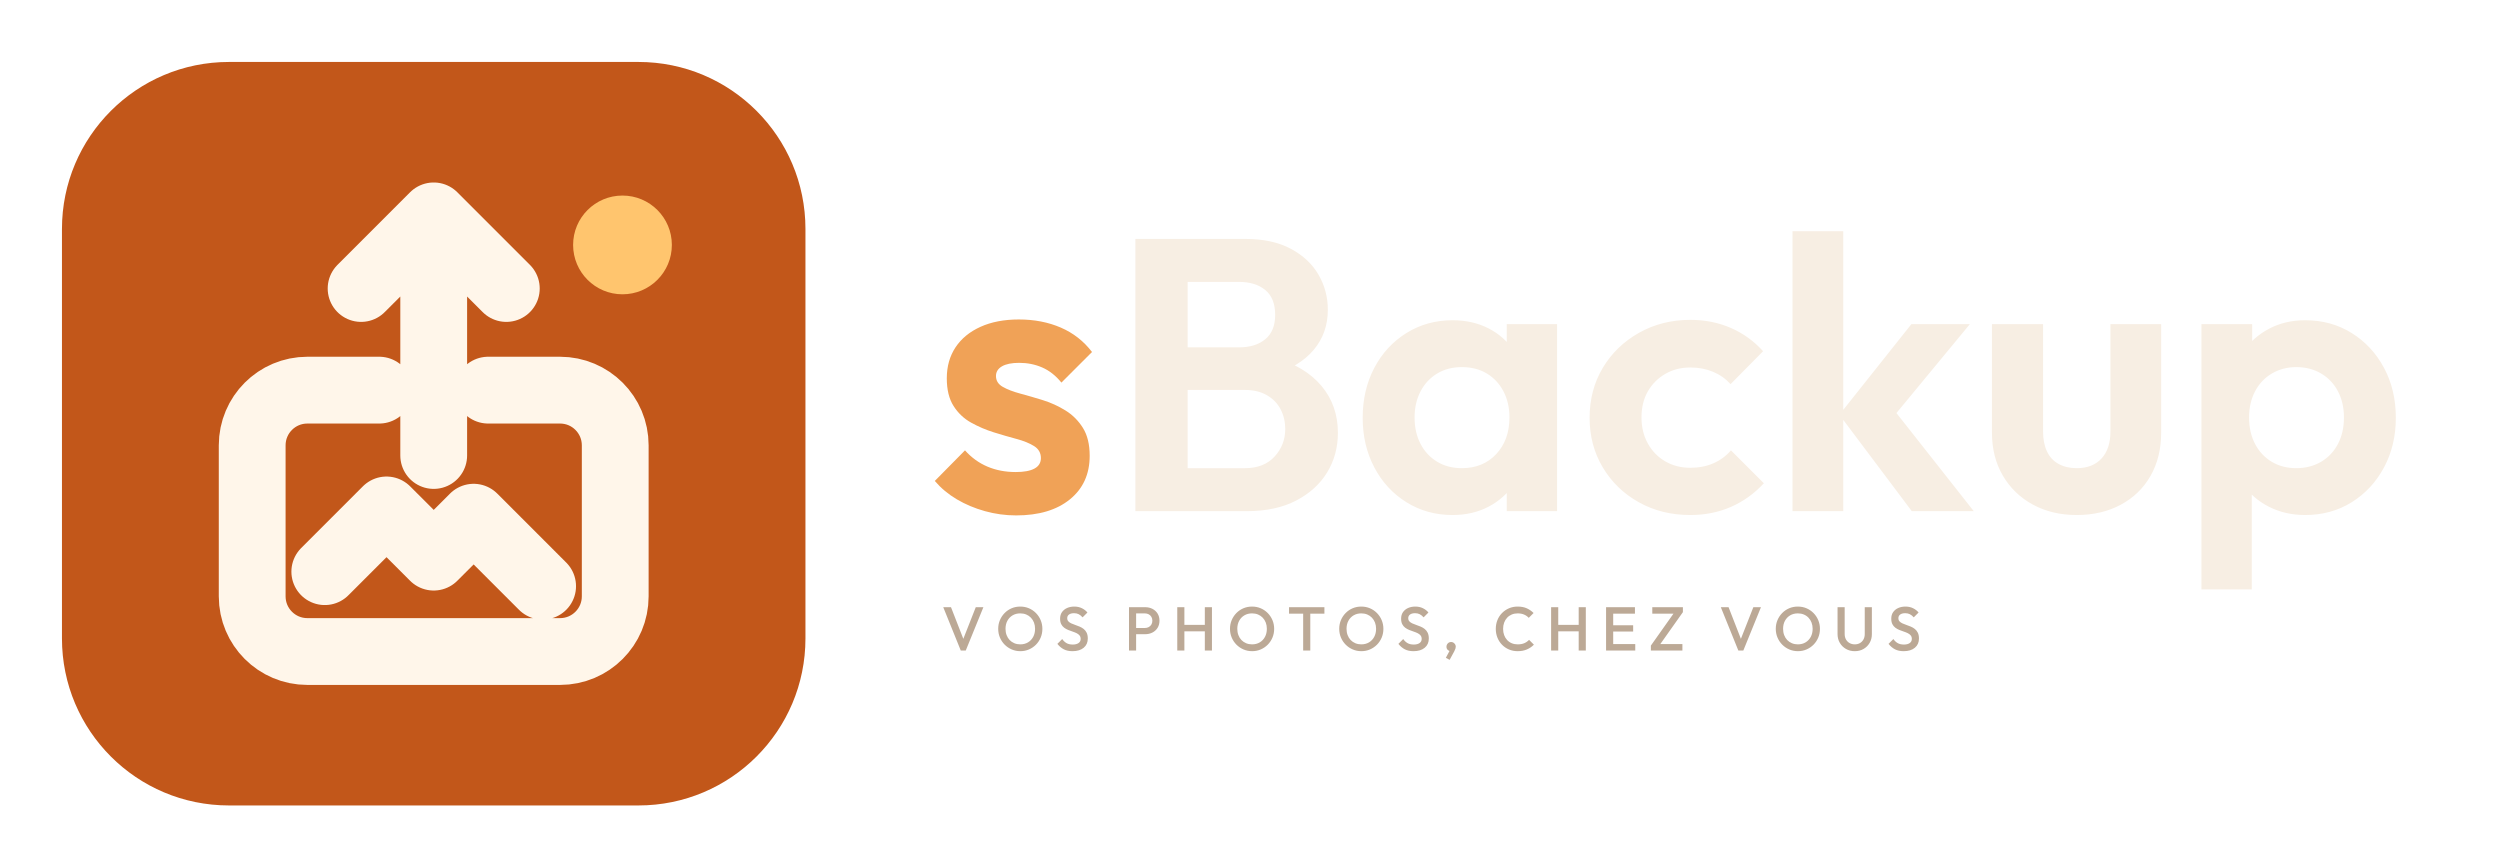
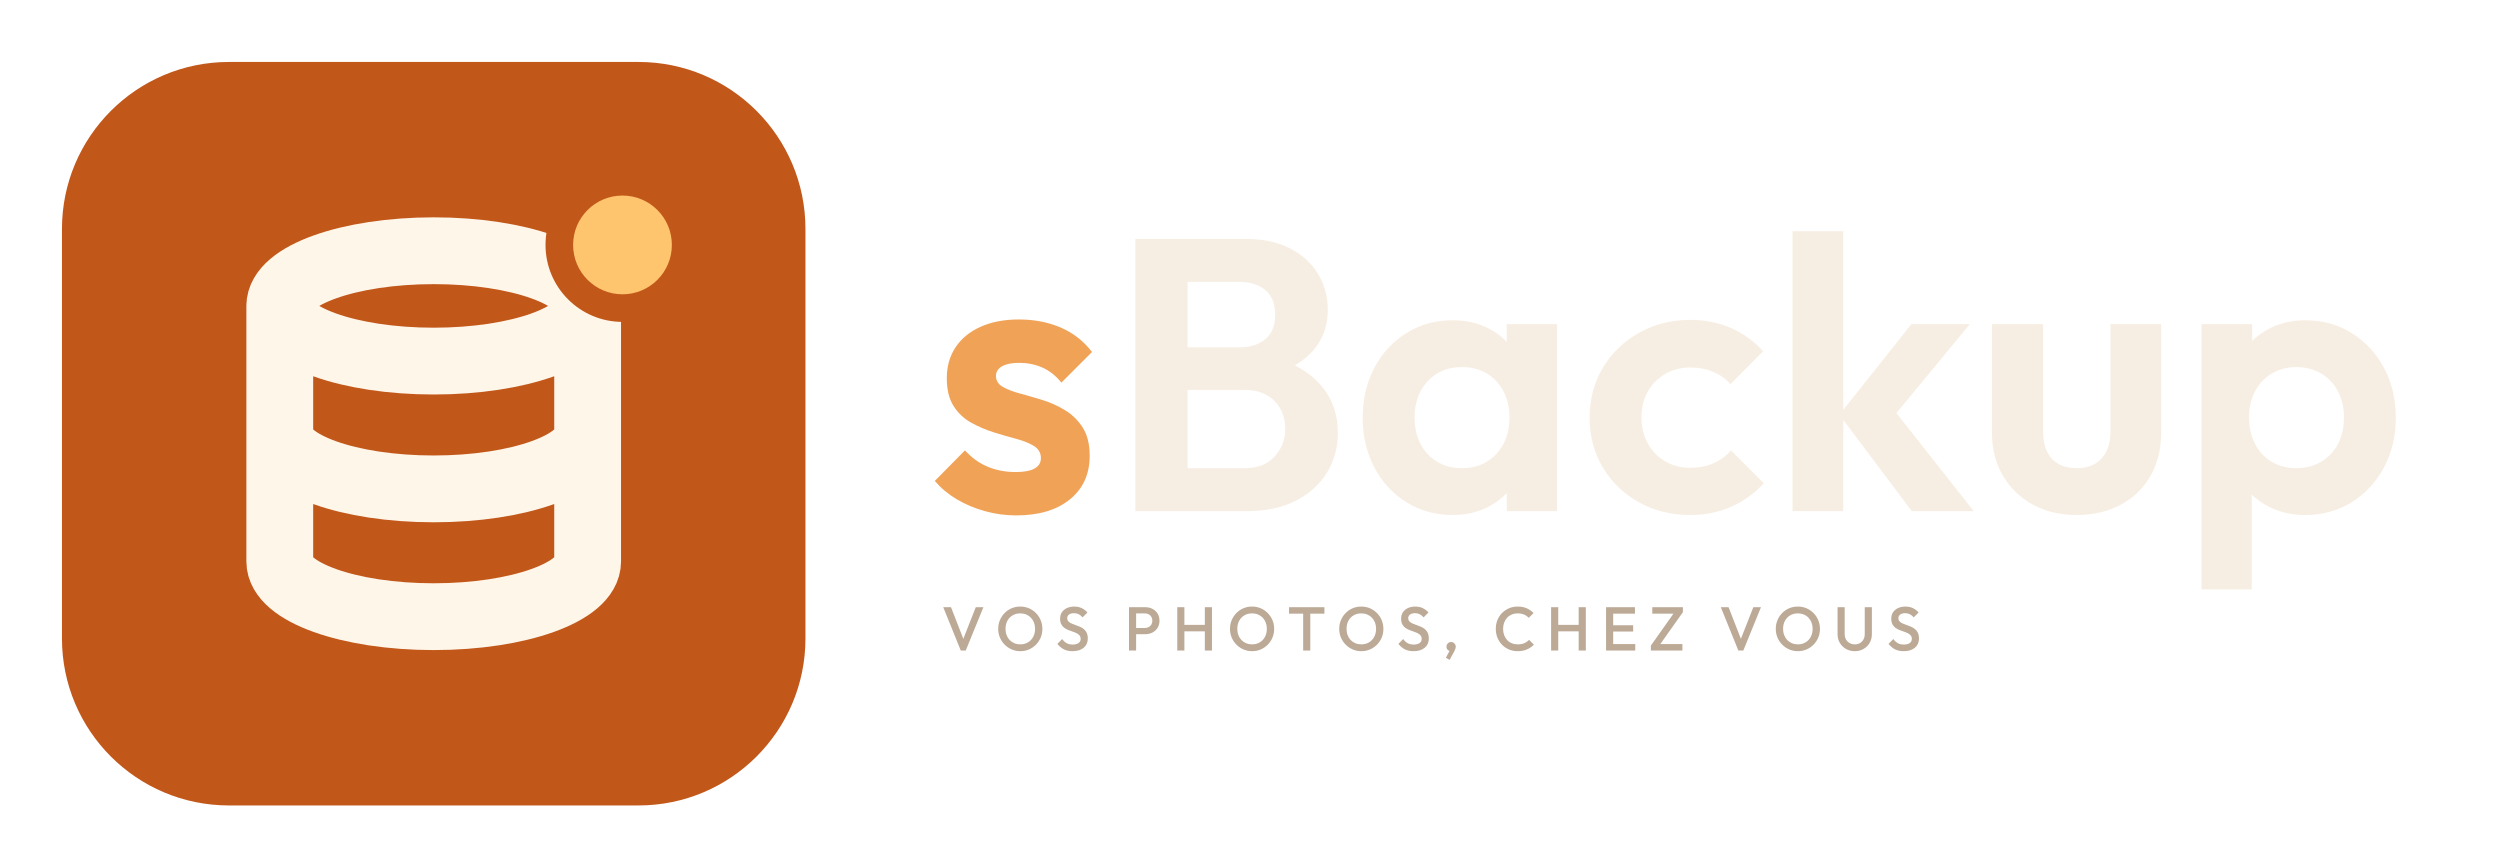
<svg xmlns="http://www.w3.org/2000/svg" viewBox="0 0 1614 560" width="1614" height="560">
  <svg x="40" y="40" width="480" height="480" viewBox="0 0 1024 1024">
    <rect width="1024" height="1024" rx="230" fill="#C2571A" />
-     <path d="M437 452 H338 A76 76 0 0 0 262 528 V736 A76 76 0 0 0 338 812 H686 A76 76 0 0 0 762 736 V528 A76 76 0 0 0 686 452 H587 M362 702 L447 617 L512 682 L567 627 L662 722 M512 542 V212 M412 312 L512 212 L612 312" fill="none" stroke="#FFF6EA" stroke-width="92" stroke-linecap="round" stroke-linejoin="round" />
+     <path d="M300 336 A212 76 0 1 0 724 336 A212 76 0 1 0 300 336 M300 336 V688 A212 76 0 0 0 724 688 V336 M300 512 A212 76 0 0 0 724 512" fill="none" stroke="#FFF6EA" stroke-width="92" stroke-linecap="round" stroke-linejoin="round" />
    <circle cx="772" cy="252" r="106" fill="#C2571A" />
    <circle cx="772" cy="252" r="68" fill="#FFC56E" />
  </svg>
  <path d="M656.0 332.75Q645.75 332.75 635.875 330.0Q626.0 327.25 617.75 322.375Q609.5 317.5 603.5 310.5L623.0 290.75Q629.25 297.75 637.5 301.25Q645.75 304.75 655.75 304.75Q663.75 304.75 667.875 302.5Q672.0 300.25 672.0 295.75Q672.0 290.75 667.625 288.0Q663.25 285.25 656.25 283.375Q649.25 281.5 641.625 279.125Q634.0 276.75 627.0 272.875Q620.0 269.0 615.625 262.125Q611.25 255.25 611.25 244.25Q611.25 232.75 616.875 224.25Q622.5 215.75 633.0 211.0Q643.5 206.25 657.75 206.25Q672.75 206.25 684.875 211.5Q697.0 216.75 705.0 227.25L685.25 247.0Q679.75 240.25 672.875 237.25Q666.0 234.25 658.0 234.25Q650.75 234.25 646.875 236.5Q643.0 238.75 643.0 242.75Q643.0 247.25 647.375 249.75Q651.75 252.25 658.75 254.125Q665.75 256.0 673.375 258.375Q681.0 260.75 687.875 265.0Q694.75 269.25 699.125 276.25Q703.5 283.25 703.5 294.25Q703.5 312.0 690.75 322.375Q678.0 332.75 656.0 332.75Z" fill="#F0A257" />
  <path d="M758.0 330.0V302.25H803.75Q816.0 302.25 822.875 294.75Q829.75 287.25 829.75 277.0Q829.75 270.0 826.75 264.25Q823.75 258.5 817.875 255.125Q812.0 251.75 803.75 251.75H758.0V224.25H800.0Q810.5 224.25 816.875 219.0Q823.25 213.75 823.25 203.25Q823.25 192.5 816.875 187.25Q810.5 182.0 800.0 182.0H758.0V154.25H804.0Q821.5 154.25 833.375 160.625Q845.25 167.0 851.25 177.375Q857.25 187.75 857.25 200.0Q857.25 215.0 848.125 225.875Q839.0 236.75 821.5 242.0L823.0 231.0Q842.5 236.5 853.125 249.125Q863.75 261.75 863.75 279.5Q863.75 293.5 856.875 304.875Q850.0 316.25 836.875 323.125Q823.75 330.0 805.0 330.0ZM733.0 330.0V154.25H766.75V330.0ZM937.75 332.5Q921.25 332.5 908.0 324.25Q894.75 316.0 887.25 301.75Q879.75 287.5 879.75 269.75Q879.75 251.75 887.25 237.5Q894.75 223.25 908.0 215.0Q921.25 206.75 937.75 206.75Q950.75 206.75 961.0 212.0Q971.25 217.25 977.375 226.625Q983.5 236.0 984.0 247.75V291.25Q983.5 303.25 977.375 312.5Q971.25 321.75 961.0 327.125Q950.75 332.5 937.75 332.5ZM943.75 302.25Q957.5 302.25 966.0 293.125Q974.5 284.0 974.5 269.5Q974.5 260.0 970.625 252.625Q966.75 245.25 959.875 241.125Q953.0 237.0 943.75 237.0Q934.75 237.0 927.875 241.125Q921.0 245.25 917.125 252.625Q913.25 260.0 913.25 269.5Q913.25 279.25 917.125 286.625Q921.0 294.0 927.875 298.125Q934.75 302.25 943.75 302.25ZM972.75 330.0V297.5L978.0 268.0L972.75 239.0V209.25H1005.25V330.0ZM1091.25 332.5Q1072.75 332.5 1058.0 324.25Q1043.25 316.0 1034.75 301.75Q1026.25 287.5 1026.25 269.75Q1026.25 251.75 1034.75 237.5Q1043.25 223.25 1058.125 214.875Q1073.0 206.5 1091.25 206.5Q1105.5 206.5 1117.5 211.75Q1129.5 217.0 1138.25 226.75L1117.25 248.0Q1112.5 242.75 1105.875 240.0Q1099.25 237.25 1091.25 237.25Q1082.25 237.25 1075.125 241.375Q1068.0 245.5 1063.875 252.625Q1059.75 259.75 1059.75 269.5Q1059.75 279.0 1063.875 286.375Q1068.0 293.75 1075.125 297.875Q1082.25 302.0 1091.25 302.0Q1099.5 302.0 1106.125 299.125Q1112.75 296.25 1117.5 290.75L1138.75 312.0Q1129.5 322.0 1117.5 327.25Q1105.5 332.5 1091.25 332.5ZM1234.25 330.0 1187.5 267.75 1234.0 209.25H1271.75L1217.25 275.25L1218.5 259.25L1274.25 330.0ZM1157.25 330.0V149.25H1190.0V330.0ZM1340.75 332.5Q1324.75 332.5 1312.375 325.75Q1300.0 319.0 1293.0 307.0Q1286.0 295.0 1286.0 279.25V209.25H1319.0V278.5Q1319.0 286.0 1321.5 291.375Q1324.0 296.75 1329.0 299.5Q1334.0 302.25 1340.75 302.25Q1351.0 302.25 1356.75 296.0Q1362.5 289.75 1362.5 278.5V209.25H1395.25V279.25Q1395.25 295.25 1388.375 307.25Q1381.5 319.25 1369.125 325.875Q1356.75 332.5 1340.75 332.5ZM1488.25 332.5Q1475.25 332.5 1464.75 327.125Q1454.25 321.75 1448.0 312.5Q1441.75 303.25 1441.25 291.25V248.5Q1441.75 236.5 1448.125 227.125Q1454.5 217.75 1464.875 212.25Q1475.25 206.75 1488.25 206.75Q1505.0 206.75 1518.25 215.0Q1531.5 223.25 1539.125 237.5Q1546.75 251.75 1546.75 269.75Q1546.75 287.5 1539.125 301.75Q1531.5 316.0 1518.25 324.25Q1505.0 332.5 1488.25 332.5ZM1421.25 380.5V209.25H1454.0V241.0L1448.5 270.25L1453.75 299.5V380.5ZM1482.5 302.25Q1491.5 302.25 1498.5 298.125Q1505.5 294.0 1509.375 286.625Q1513.25 279.25 1513.25 269.5Q1513.25 260.0 1509.375 252.625Q1505.5 245.25 1498.5 241.125Q1491.5 237.0 1482.5 237.0Q1473.75 237.0 1466.75 241.125Q1459.75 245.25 1455.875 252.625Q1452.0 260.0 1452.0 269.5Q1452.0 279.25 1455.875 286.625Q1459.75 294.0 1466.625 298.125Q1473.5 302.25 1482.5 302.25Z" fill="#F7EEE3" />
  <path d="M620.28 420.0 608.96 392.0H613.96L622.8 414.68H621.04L629.96 392.0H634.88L623.48 420.0ZM658.76 420.4Q655.76 420.4 653.16 419.28Q650.56 418.16 648.6 416.18Q646.64 414.2 645.54 411.58Q644.44 408.96 644.44 405.96Q644.44 402.96 645.54 400.36Q646.64 397.76 648.58 395.78Q650.52 393.8 653.1 392.7Q655.68 391.6 658.68 391.6Q661.68 391.6 664.26 392.7Q666.84 393.8 668.8 395.78Q670.76 397.76 671.86 400.38Q672.96 403.0 672.96 406.0Q672.96 409.0 671.86 411.62Q670.76 414.24 668.82 416.2Q666.88 418.16 664.3 419.28Q661.72 420.4 658.76 420.4ZM658.68 416.0Q661.52 416.0 663.66 414.72Q665.8 413.44 667.02 411.18Q668.24 408.92 668.24 405.96Q668.24 403.76 667.54 401.94Q666.84 400.12 665.56 398.78Q664.28 397.44 662.54 396.72Q660.8 396.0 658.68 396.0Q655.88 396.0 653.74 397.26Q651.6 398.52 650.38 400.76Q649.16 403.0 649.16 405.96Q649.16 408.16 649.86 410.02Q650.56 411.88 651.82 413.2Q653.08 414.52 654.84 415.26Q656.6 416.0 658.68 416.0ZM692.44 420.4Q689.12 420.4 686.8 419.2Q684.48 418.0 682.64 415.68L685.76 412.56Q686.92 414.24 688.52 415.18Q690.12 416.12 692.6 416.12Q694.92 416.12 696.3 415.16Q697.68 414.2 697.68 412.52Q697.68 411.12 696.96 410.24Q696.24 409.36 695.06 408.78Q693.88 408.2 692.46 407.74Q691.04 407.28 689.62 406.7Q688.2 406.12 687.02 405.24Q685.84 404.36 685.12 402.96Q684.4 401.56 684.4 399.4Q684.4 396.92 685.62 395.18Q686.84 393.44 688.92 392.52Q691.0 391.6 693.56 391.6Q696.32 391.6 698.5 392.68Q700.68 393.76 702.04 395.44L698.92 398.56Q697.72 397.2 696.42 396.54Q695.12 395.88 693.44 395.88Q691.36 395.88 690.18 396.72Q689.0 397.56 689.0 399.08Q689.0 400.36 689.72 401.14Q690.44 401.92 691.62 402.46Q692.8 403.0 694.22 403.48Q695.64 403.96 697.06 404.56Q698.48 405.16 699.66 406.1Q700.84 407.04 701.56 408.52Q702.28 410.0 702.28 412.24Q702.28 416.0 699.62 418.2Q696.96 420.4 692.44 420.4ZM732.04 409.44V405.44H739.04Q740.48 405.44 741.58 404.86Q742.68 404.28 743.32 403.22Q743.96 402.16 743.96 400.72Q743.96 399.28 743.32 398.22Q742.68 397.16 741.58 396.58Q740.48 396.0 739.04 396.0H732.04V392.0H739.28Q741.92 392.0 744.02 393.08Q746.12 394.16 747.34 396.12Q748.56 398.08 748.56 400.72Q748.56 403.36 747.34 405.32Q746.12 407.28 744.02 408.36Q741.92 409.44 739.28 409.44ZM728.88 420.0V392.0H733.48V420.0ZM760.04 420.0V392.0H764.64V420.0ZM777.84 420.0V392.0H782.44V420.0ZM763.2 407.6V403.4H778.84V407.6ZM808.4 420.4Q805.4 420.4 802.8 419.28Q800.2 418.16 798.24 416.18Q796.28 414.2 795.18 411.58Q794.08 408.96 794.08 405.96Q794.08 402.96 795.18 400.36Q796.28 397.76 798.22 395.78Q800.16 393.8 802.74 392.7Q805.32 391.6 808.32 391.6Q811.32 391.6 813.9 392.7Q816.48 393.8 818.44 395.78Q820.4 397.76 821.5 400.38Q822.6 403.0 822.6 406.0Q822.6 409.0 821.5 411.62Q820.4 414.24 818.46 416.2Q816.52 418.16 813.94 419.28Q811.36 420.4 808.4 420.4ZM808.32 416.0Q811.16 416.0 813.3 414.72Q815.44 413.44 816.66 411.18Q817.88 408.92 817.88 405.96Q817.88 403.76 817.18 401.94Q816.48 400.12 815.2 398.78Q813.92 397.44 812.18 396.72Q810.44 396.0 808.32 396.0Q805.52 396.0 803.38 397.26Q801.24 398.52 800.02 400.76Q798.8 403.0 798.8 405.96Q798.8 408.16 799.5 410.02Q800.2 411.88 801.46 413.2Q802.72 414.52 804.48 415.26Q806.24 416.0 808.32 416.0ZM841.32 420.0V392.8H845.92V420.0ZM832.2 396.2V392.0H855.04V396.2ZM878.92 420.4Q875.92 420.4 873.32 419.28Q870.72 418.16 868.76 416.18Q866.8 414.2 865.7 411.58Q864.6 408.96 864.6 405.96Q864.6 402.96 865.7 400.36Q866.8 397.76 868.74 395.78Q870.68 393.8 873.26 392.7Q875.84 391.6 878.84 391.6Q881.84 391.6 884.42 392.7Q887.0 393.8 888.96 395.78Q890.92 397.76 892.02 400.38Q893.12 403.0 893.12 406.0Q893.12 409.0 892.02 411.62Q890.92 414.24 888.98 416.2Q887.04 418.16 884.46 419.28Q881.88 420.4 878.92 420.4ZM878.84 416.0Q881.68 416.0 883.82 414.72Q885.96 413.44 887.18 411.18Q888.4 408.92 888.4 405.96Q888.4 403.76 887.7 401.94Q887.0 400.12 885.72 398.78Q884.44 397.44 882.7 396.72Q880.96 396.0 878.84 396.0Q876.04 396.0 873.9 397.26Q871.76 398.52 870.54 400.76Q869.32 403.0 869.32 405.96Q869.32 408.16 870.02 410.02Q870.72 411.88 871.98 413.2Q873.24 414.52 875.0 415.26Q876.76 416.0 878.84 416.0ZM912.6 420.4Q909.28 420.4 906.96 419.2Q904.64 418.0 902.8 415.68L905.92 412.56Q907.08 414.24 908.68 415.18Q910.28 416.12 912.76 416.12Q915.08 416.12 916.46 415.16Q917.84 414.2 917.84 412.52Q917.84 411.12 917.12 410.24Q916.4 409.36 915.22 408.78Q914.04 408.2 912.62 407.74Q911.2 407.28 909.78 406.7Q908.36 406.12 907.18 405.24Q906.0 404.36 905.28 402.96Q904.56 401.56 904.56 399.4Q904.56 396.92 905.78 395.18Q907.0 393.44 909.08 392.52Q911.16 391.6 913.72 391.6Q916.48 391.6 918.66 392.68Q920.84 393.76 922.2 395.44L919.08 398.56Q917.88 397.2 916.58 396.54Q915.28 395.88 913.6 395.88Q911.52 395.88 910.34 396.72Q909.16 397.56 909.16 399.08Q909.16 400.36 909.88 401.14Q910.6 401.92 911.78 402.46Q912.96 403.0 914.38 403.48Q915.8 403.96 917.22 404.56Q918.64 405.16 919.82 406.1Q921.0 407.04 921.72 408.52Q922.44 410.0 922.44 412.24Q922.44 416.0 919.78 418.2Q917.12 420.4 912.6 420.4ZM933.44 424.68 936.16 419.6 937.64 419.2Q937.4 419.68 937.08 420.0Q936.76 420.32 936.32 420.32Q935.4 420.32 934.62 419.54Q933.84 418.76 933.84 417.56Q933.84 416.28 934.7 415.38Q935.56 414.48 936.84 414.48Q938.04 414.48 938.94 415.38Q939.84 416.28 939.84 417.56Q939.84 418.08 939.62 418.78Q939.4 419.48 938.84 420.56L935.88 426.0ZM979.8 420.4Q976.76 420.4 974.18 419.3Q971.6 418.2 969.68 416.22Q967.76 414.24 966.72 411.62Q965.68 409.0 965.68 406.0Q965.68 403.0 966.72 400.38Q967.76 397.76 969.68 395.8Q971.6 393.84 974.18 392.72Q976.76 391.6 979.8 391.6Q983.2 391.6 985.68 392.72Q988.16 393.84 990.08 395.76L986.96 398.88Q985.72 397.52 983.94 396.76Q982.16 396.0 979.8 396.0Q977.72 396.0 976.0 396.72Q974.28 397.44 973.02 398.78Q971.76 400.12 971.08 401.96Q970.4 403.8 970.4 406.0Q970.4 408.2 971.08 410.04Q971.76 411.88 973.02 413.22Q974.28 414.56 976.0 415.28Q977.72 416.0 979.8 416.0Q982.36 416.0 984.14 415.22Q985.92 414.44 987.16 413.08L990.28 416.2Q988.36 418.16 985.76 419.28Q983.16 420.4 979.8 420.4ZM1001.4 420.0V392.0H1006.0V420.0ZM1019.2 420.0V392.0H1023.8V420.0ZM1004.56 407.6V403.4H1020.2V407.6ZM1036.88 420.0V392.0H1041.48V420.0ZM1040.04 420.0V415.8H1055.72V420.0ZM1040.04 407.72V403.68H1054.36V407.72ZM1040.04 396.2V392.0H1055.52V396.2ZM1065.8 416.8 1081.08 395.2H1086.48L1071.2 416.8ZM1065.8 420.0V416.8L1069.76 415.8H1086.16V420.0ZM1066.72 396.2V392.0H1086.48V395.2L1082.48 396.2ZM1122.28 420.0 1110.96 392.0H1115.96L1124.8 414.68H1123.04L1131.96 392.0H1136.88L1125.48 420.0ZM1160.76 420.4Q1157.76 420.4 1155.16 419.28Q1152.56 418.16 1150.6 416.18Q1148.64 414.2 1147.54 411.58Q1146.44 408.96 1146.44 405.96Q1146.44 402.96 1147.54 400.36Q1148.64 397.76 1150.58 395.78Q1152.52 393.8 1155.1 392.7Q1157.68 391.6 1160.68 391.6Q1163.68 391.6 1166.26 392.7Q1168.84 393.8 1170.8 395.78Q1172.76 397.76 1173.86 400.38Q1174.96 403.0 1174.96 406.0Q1174.96 409.0 1173.86 411.62Q1172.76 414.24 1170.82 416.2Q1168.88 418.16 1166.3 419.28Q1163.72 420.4 1160.76 420.4ZM1160.68 416.0Q1163.52 416.0 1165.66 414.72Q1167.8 413.44 1169.02 411.18Q1170.24 408.92 1170.24 405.96Q1170.24 403.76 1169.54 401.94Q1168.84 400.12 1167.56 398.78Q1166.28 397.44 1164.54 396.72Q1162.8 396.0 1160.68 396.0Q1157.88 396.0 1155.74 397.26Q1153.6 398.52 1152.38 400.76Q1151.16 403.0 1151.16 405.96Q1151.16 408.16 1151.86 410.02Q1152.56 411.88 1153.82 413.2Q1155.08 414.52 1156.84 415.26Q1158.6 416.0 1160.68 416.0ZM1197.44 420.4Q1194.28 420.4 1191.76 418.96Q1189.24 417.52 1187.78 415.02Q1186.32 412.52 1186.32 409.36V392.0H1190.92V409.32Q1190.92 411.36 1191.78 412.86Q1192.64 414.36 1194.12 415.18Q1195.6 416.0 1197.44 416.0Q1199.32 416.0 1200.76 415.18Q1202.2 414.36 1203.04 412.86Q1203.88 411.36 1203.88 409.36V392.0H1208.48V409.4Q1208.48 412.56 1207.04 415.04Q1205.6 417.52 1203.12 418.96Q1200.64 420.4 1197.44 420.4ZM1229.04 420.4Q1225.72 420.4 1223.4 419.2Q1221.08 418.0 1219.24 415.68L1222.36 412.56Q1223.52 414.24 1225.12 415.18Q1226.72 416.12 1229.2 416.12Q1231.52 416.12 1232.9 415.16Q1234.28 414.2 1234.28 412.52Q1234.28 411.12 1233.56 410.24Q1232.84 409.36 1231.66 408.78Q1230.48 408.2 1229.06 407.74Q1227.64 407.28 1226.22 406.7Q1224.8 406.12 1223.62 405.24Q1222.44 404.36 1221.72 402.96Q1221 401.56 1221 399.4Q1221 396.92 1222.22 395.18Q1223.44 393.44 1225.52 392.52Q1227.6 391.6 1230.16 391.6Q1232.92 391.6 1235.1 392.68Q1237.28 393.76 1238.64 395.44L1235.52 398.56Q1234.32 397.2 1233.02 396.54Q1231.72 395.88 1230.04 395.88Q1227.96 395.88 1226.78 396.72Q1225.6 397.56 1225.6 399.08Q1225.6 400.36 1226.32 401.14Q1227.04 401.92 1228.22 402.46Q1229.4 403.0 1230.82 403.48Q1232.24 403.96 1233.66 404.56Q1235.08 405.16 1236.26 406.1Q1237.44 407.04 1238.16 408.52Q1238.88 410.0 1238.88 412.24Q1238.88 416.0 1236.22 418.2Q1233.56 420.4 1229.04 420.4Z" fill="#BCA996" />
</svg>
